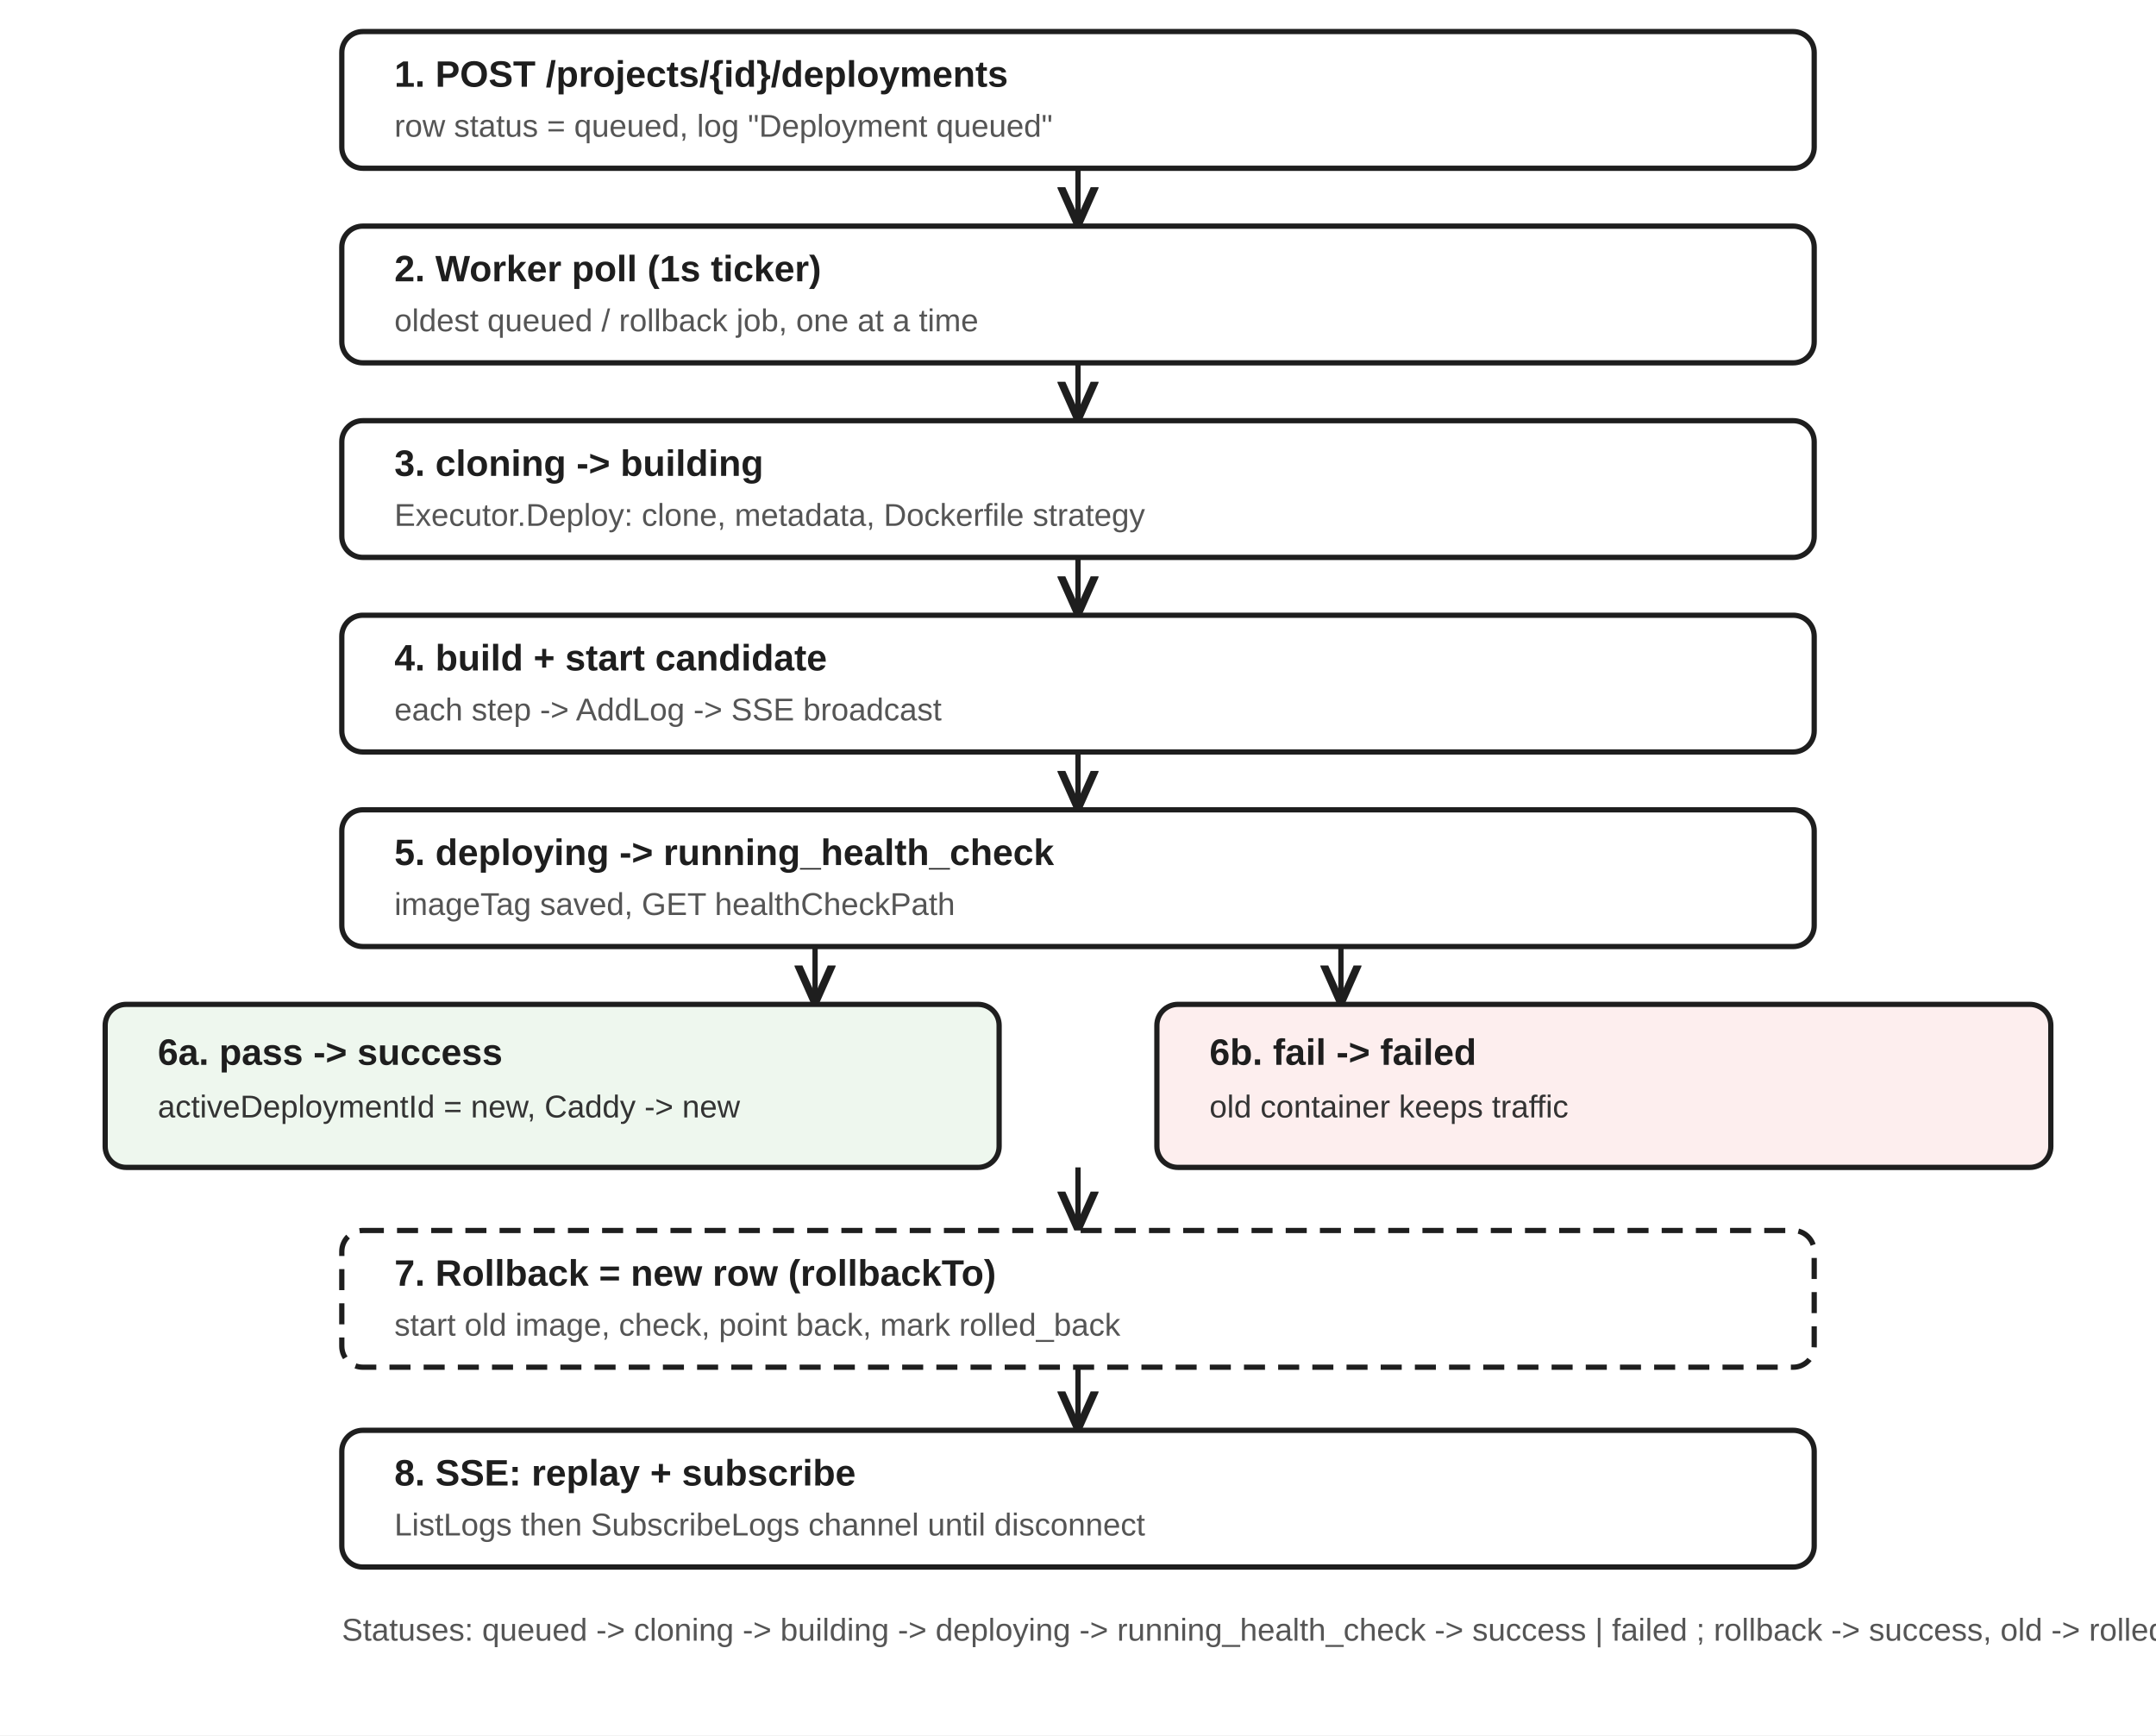
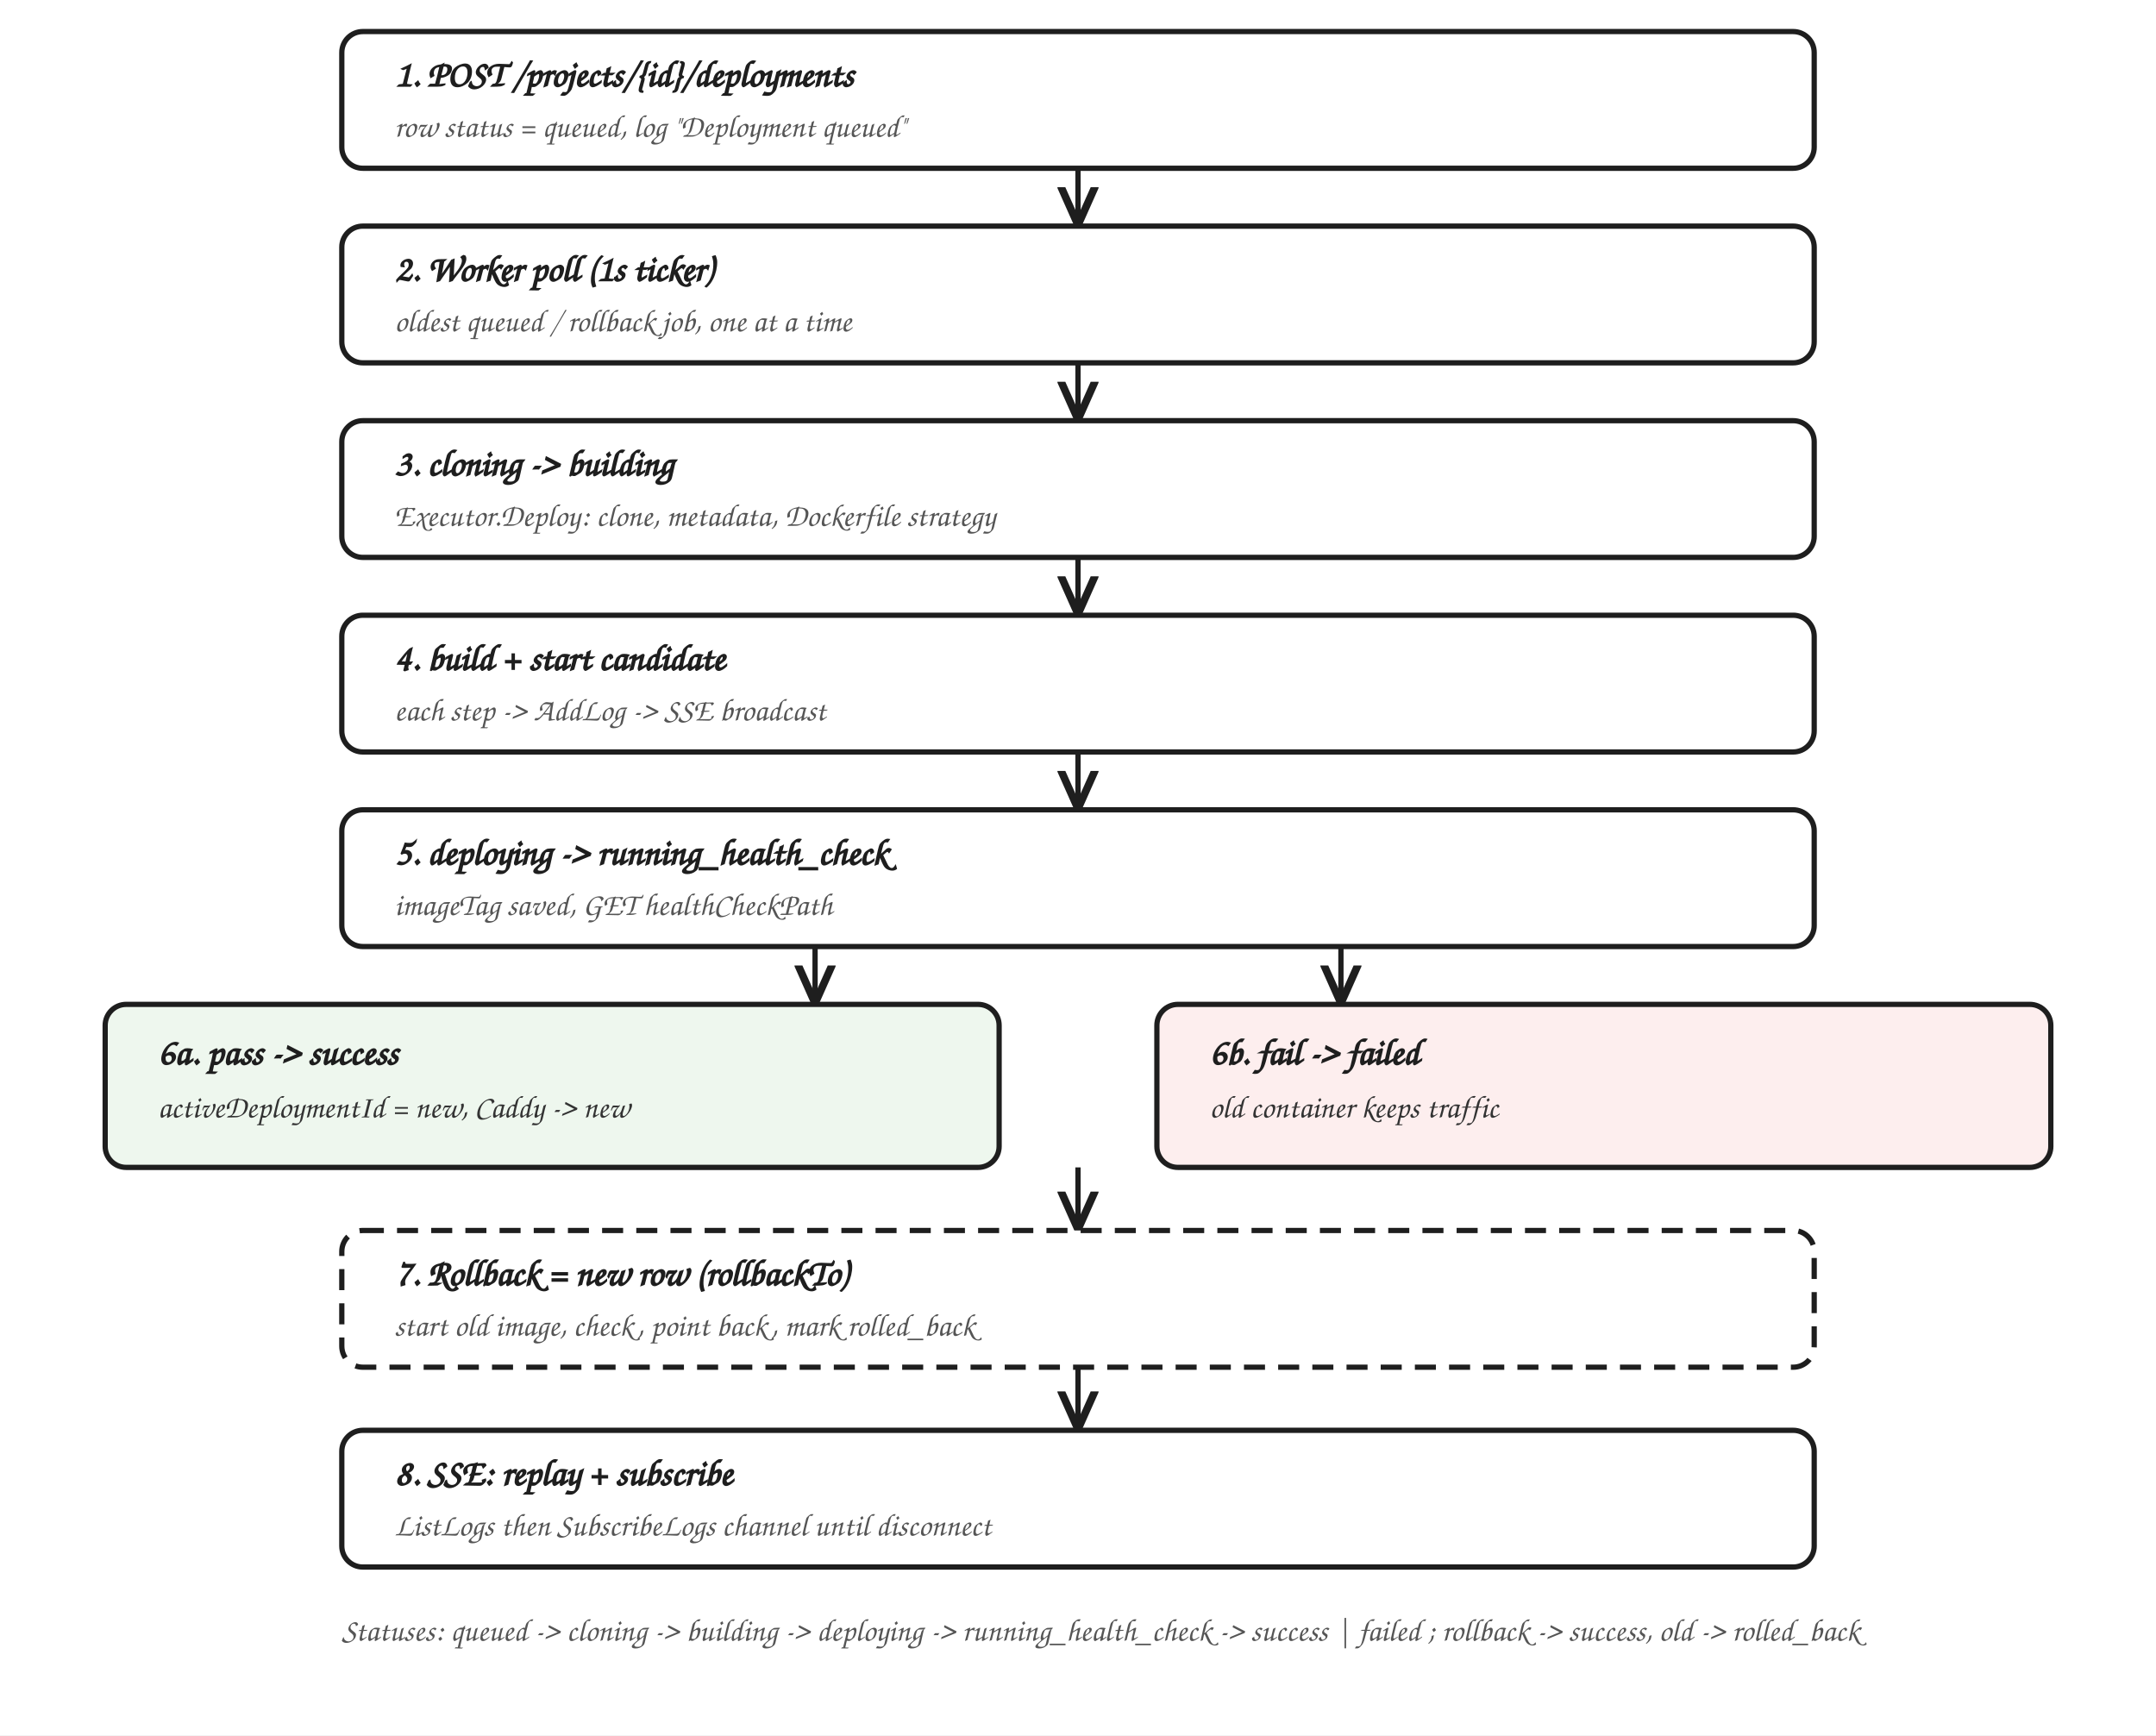
- <svg xmlns="http://www.w3.org/2000/svg" width="820" height="660" viewBox="0 0 820 660" font-family="Segoe UI, Arial, sans-serif">
+ <svg xmlns="http://www.w3.org/2000/svg" width="820" height="660" viewBox="0 0 820 660" font-family="Virgil, Caveat, 'Segoe Print', 'Comic Sans MS', cursive">
  <defs>
    <marker id="arr3" viewBox="0 0 10 10" refX="8" refY="5" markerWidth="8" markerHeight="8" orient="auto-start-reverse">
      <path d="M 0 1 L 9 5 L 0 9" fill="none" stroke="#1e1e1e" stroke-width="1.8" stroke-linecap="round" stroke-linejoin="round" />
    </marker>
  </defs>
  <rect x="0" y="0" width="820" height="660" fill="#ffffff" />
  <g font-size="14" fill="#1e1e1e">
    <rect x="130" y="12" width="560" height="52" rx="8" fill="#fff" stroke="#1e1e1e" stroke-width="2" />
    <text x="150" y="33" font-weight="700">1. POST /projects/{id}/deployments</text>
    <text x="150" y="52" font-size="12" fill="#555">row status = queued, log "Deployment queued"</text>
    <line x1="410" y1="64" x2="410" y2="84" stroke="#1e1e1e" stroke-width="2" marker-end="url(#arr3)" />
    <rect x="130" y="86" width="560" height="52" rx="8" fill="#fff" stroke="#1e1e1e" stroke-width="2" />
    <text x="150" y="107" font-weight="700">2. Worker poll (1s ticker)</text>
    <text x="150" y="126" font-size="12" fill="#555">oldest queued / rollback job, one at a time</text>
    <line x1="410" y1="138" x2="410" y2="158" stroke="#1e1e1e" stroke-width="2" marker-end="url(#arr3)" />
    <rect x="130" y="160" width="560" height="52" rx="8" fill="#fff" stroke="#1e1e1e" stroke-width="2" />
    <text x="150" y="181" font-weight="700">3. cloning -&gt; building</text>
    <text x="150" y="200" font-size="12" fill="#555">Executor.Deploy: clone, metadata, Dockerfile strategy</text>
    <line x1="410" y1="212" x2="410" y2="232" stroke="#1e1e1e" stroke-width="2" marker-end="url(#arr3)" />
    <rect x="130" y="234" width="560" height="52" rx="8" fill="#fff" stroke="#1e1e1e" stroke-width="2" />
    <text x="150" y="255" font-weight="700">4. build + start candidate</text>
    <text x="150" y="274" font-size="12" fill="#555">each step -&gt; AddLog -&gt; SSE broadcast</text>
    <line x1="410" y1="286" x2="410" y2="306" stroke="#1e1e1e" stroke-width="2" marker-end="url(#arr3)" />
    <rect x="130" y="308" width="560" height="52" rx="8" fill="#fff" stroke="#1e1e1e" stroke-width="2" />
    <text x="150" y="329" font-weight="700">5. deploying -&gt; running_health_check</text>
    <text x="150" y="348" font-size="12" fill="#555">imageTag saved, GET healthCheckPath</text>
    <line x1="310" y1="360" x2="310" y2="380" stroke="#1e1e1e" stroke-width="2" marker-end="url(#arr3)" />
    <line x1="510" y1="360" x2="510" y2="380" stroke="#1e1e1e" stroke-width="2" marker-end="url(#arr3)" />
    <rect x="40" y="382" width="340" height="62" rx="8" fill="#eef7ee" stroke="#1e1e1e" stroke-width="2" />
    <text x="60" y="405" font-weight="700">6a. pass -&gt; success</text>
    <text x="60" y="425" font-size="12" fill="#333">activeDeploymentId = new, Caddy -&gt; new</text>
    <rect x="440" y="382" width="340" height="62" rx="8" fill="#fdeeee" stroke="#1e1e1e" stroke-width="2" />
    <text x="460" y="405" font-weight="700">6b. fail -&gt; failed</text>
    <text x="460" y="425" font-size="12" fill="#333">old container keeps traffic</text>
    <line x1="410" y1="444" x2="410" y2="466" stroke="#1e1e1e" stroke-width="2" marker-end="url(#arr3)" />
    <rect x="130" y="468" width="560" height="52" rx="8" fill="#fff" stroke="#1e1e1e" stroke-width="2" stroke-dasharray="8 5" />
    <text x="150" y="489" font-weight="700">7. Rollback = new row (rollbackTo)</text>
    <text x="150" y="508" font-size="12" fill="#555">start old image, check, point back, mark rolled_back</text>
    <line x1="410" y1="520" x2="410" y2="542" stroke="#1e1e1e" stroke-width="2" marker-end="url(#arr3)" />
    <rect x="130" y="544" width="560" height="52" rx="8" fill="#fff" stroke="#1e1e1e" stroke-width="2" />
    <text x="150" y="565" font-weight="700">8. SSE: replay + subscribe</text>
    <text x="150" y="584" font-size="12" fill="#555">ListLogs then SubscribeLogs channel until disconnect</text>
  </g>
  <text x="130" y="624" font-size="12" fill="#555">Statuses: queued -&gt; cloning -&gt; building -&gt; deploying -&gt; running_health_check -&gt; success | failed ; rollback -&gt; success, old -&gt; rolled_back</text>
</svg>
